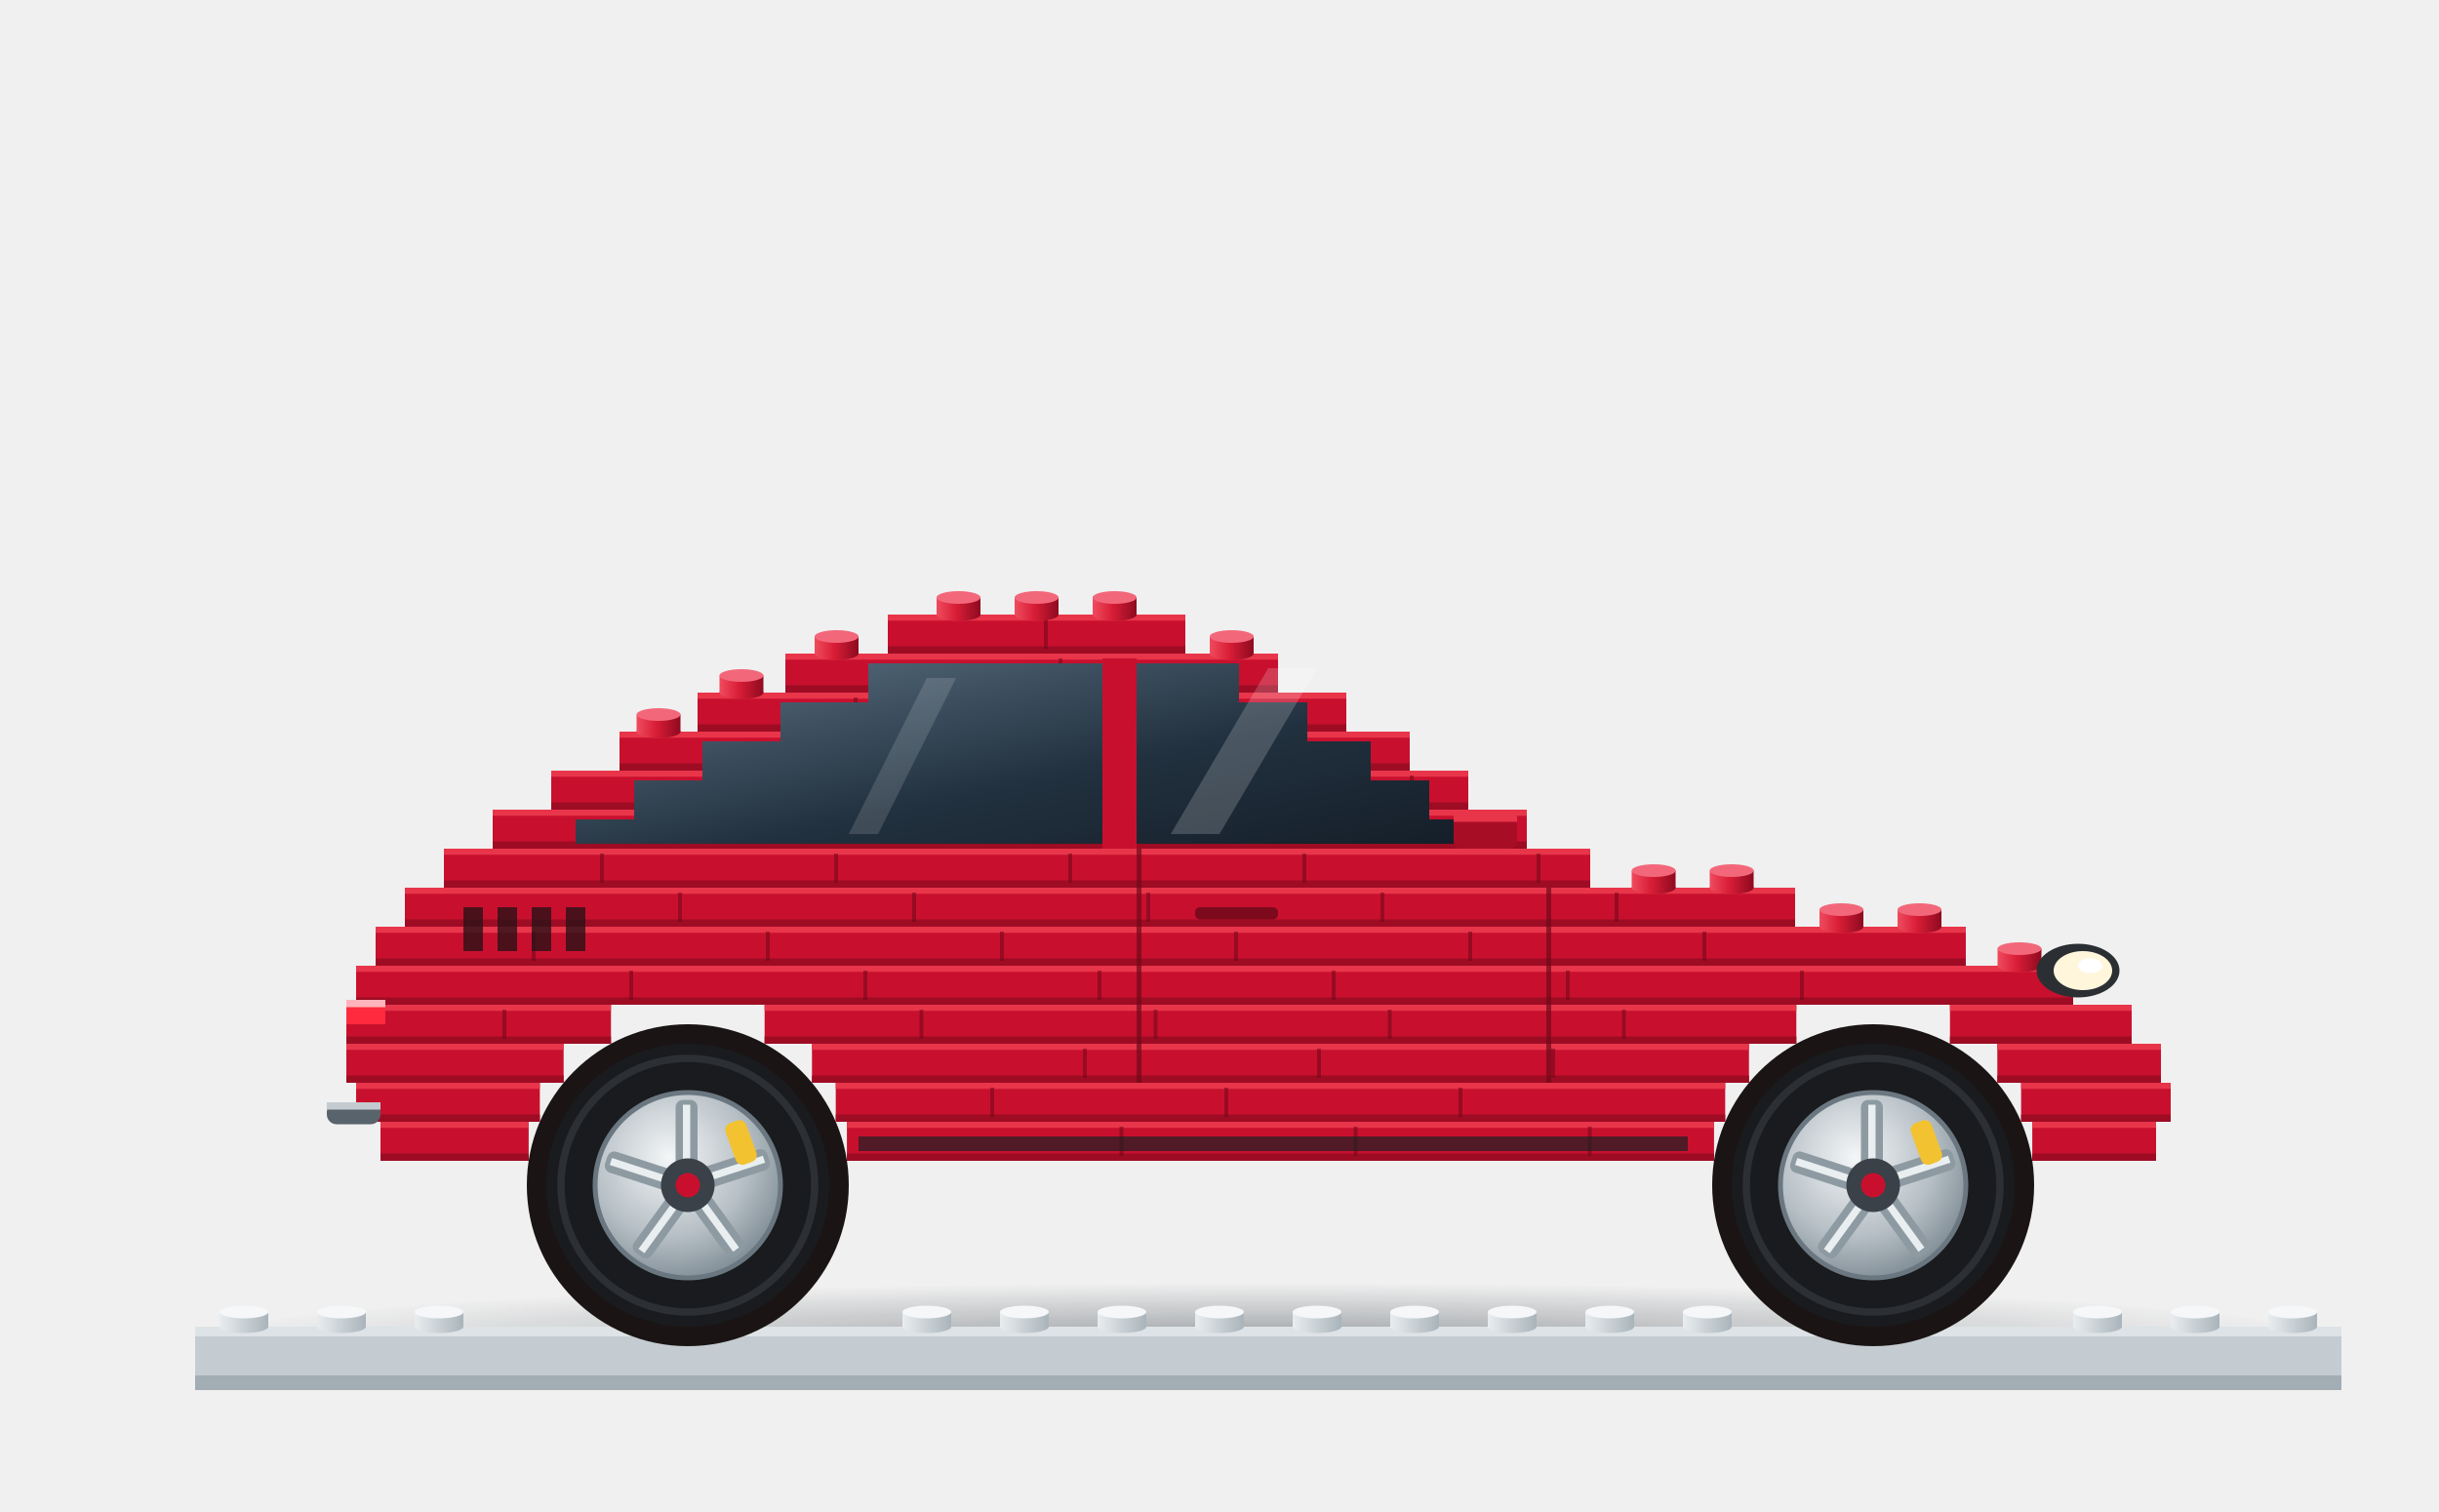
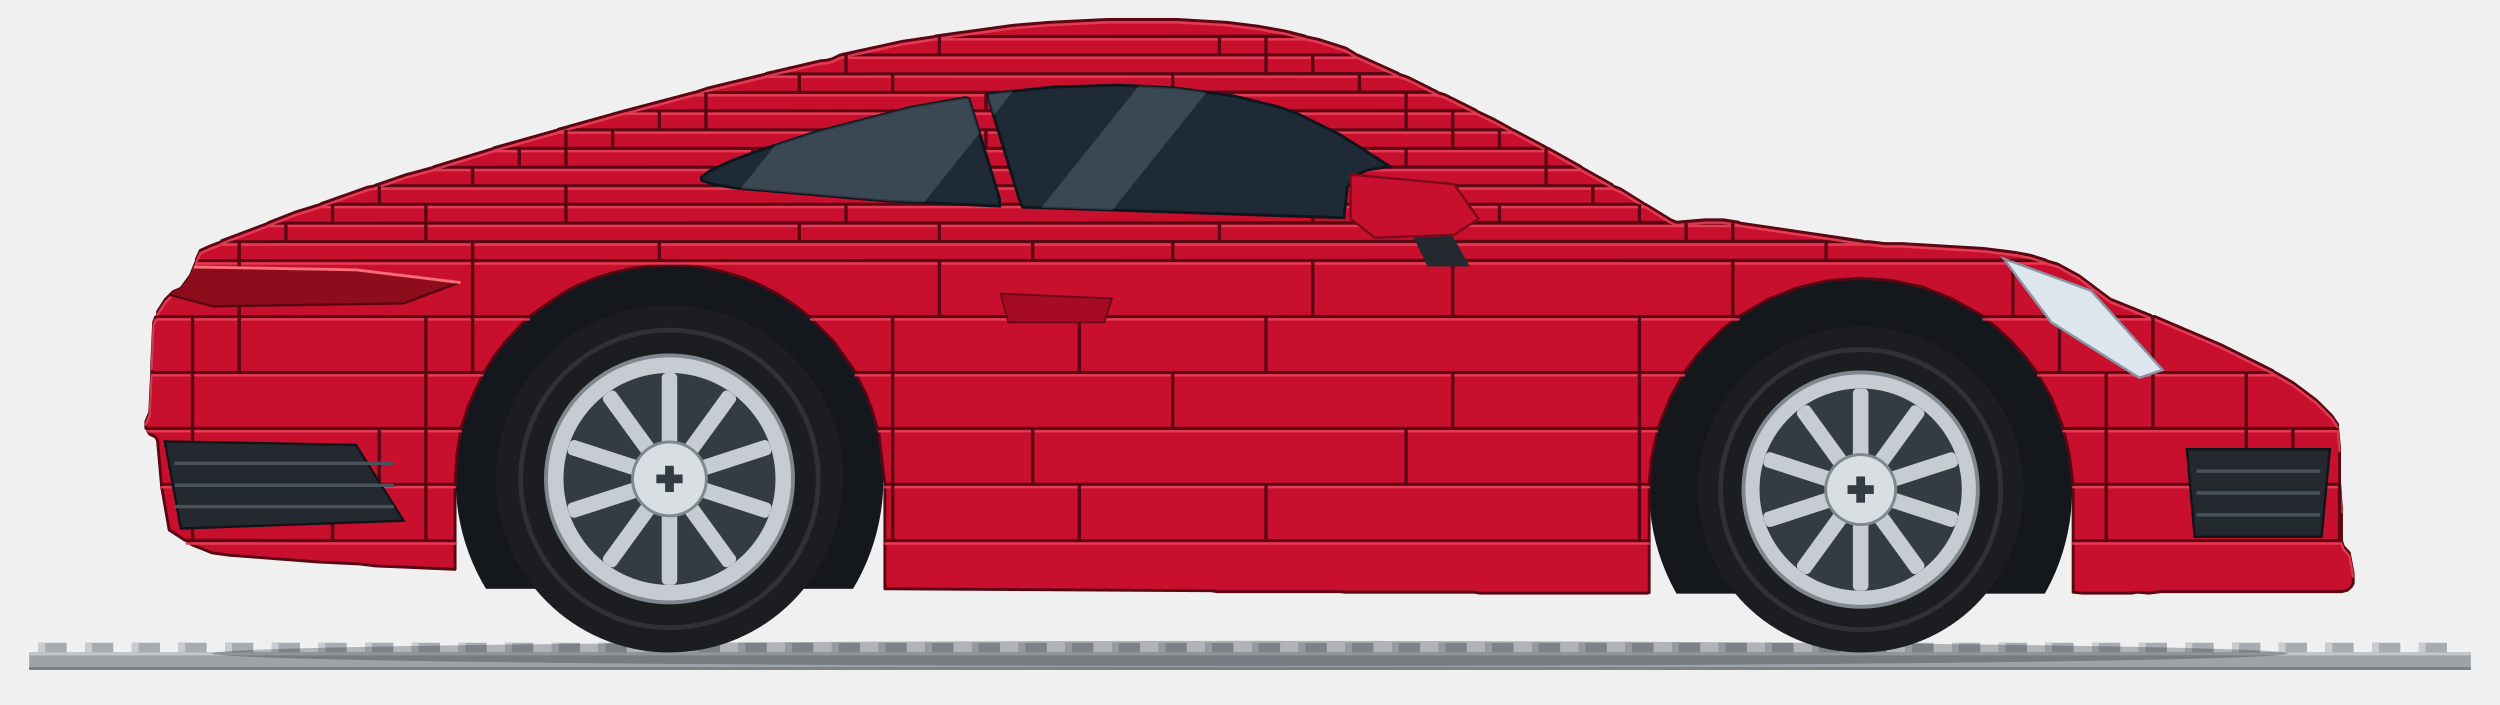
- <svg xmlns="http://www.w3.org/2000/svg" viewBox="0 0 1000 620" role="img" aria-labelledby="title desc">
-   <defs>
-     <linearGradient id="glass" x1="0" y1="0" x2="1" y2="1">
-       <stop offset="0" stop-color="#5d7385" />
-       <stop offset=".55" stop-color="#22313f" />
-       <stop offset="1" stop-color="#131c26" />
-     </linearGradient>
-     <radialGradient id="rim" cx=".4" cy=".35" r=".7">
-       <stop offset="0" stop-color="#f4f6f7" />
-       <stop offset=".6" stop-color="#b7c0c6" />
-       <stop offset="1" stop-color="#7d8a93" />
-     </radialGradient>
-     <radialGradient id="shadow" cx=".5" cy=".5" r=".5">
-       <stop offset="0" stop-color="#0f1a24" stop-opacity=".35" />
-       <stop offset="1" stop-color="#0f1a24" stop-opacity="0" />
-     </radialGradient>
-     <linearGradient id="stud" x1="0" y1="0" x2="1" y2="0">
-       <stop offset="0" stop-color="#ef4b5e" />
-       <stop offset=".45" stop-color="#d81d36" />
-       <stop offset="1" stop-color="#8e0a20" />
-     </linearGradient>
-     <linearGradient id="gstud" x1="0" y1="0" x2="1" y2="0">
-       <stop offset="0" stop-color="#e9edef" />
-       <stop offset="1" stop-color="#a9b4ba" />
-     </linearGradient>
-   </defs>
-   <ellipse cx="520" cy="548" rx="430" ry="22" fill="url(#shadow)" />
-   <rect x="80" y="544" width="880" height="26" rx="2" fill="#c4ccd1" />
-   <rect x="80" y="544" width="880" height="4" fill="#dde3e6" />
-   <rect x="80" y="564" width="880" height="6" fill="#a2adb4" />
+ <svg xmlns="http://www.w3.org/2000/svg" viewBox="0 0 5142 1448" role="img" aria-labelledby="t d">
+   <rect x="60" y="1342" width="5022" height="36" fill="#9ea3a8" />
+   <rect x="60" y="1342" width="5022" height="6" fill="#c3c7cb" />
+   <rect x="60" y="1372" width="5022" height="6" fill="#7c8186" />
+   <g fill="#a7acb1">
+     <rect x="79" y="1322" width="58" height="20" />
+     <rect x="175" y="1322" width="58" height="20" />
+     <rect x="271" y="1322" width="58" height="20" />
+     <rect x="367" y="1322" width="58" height="20" />
+     <rect x="463" y="1322" width="58" height="20" />
+     <rect x="559" y="1322" width="58" height="20" />
+     <rect x="655" y="1322" width="58" height="20" />
+     <rect x="751" y="1322" width="58" height="20" />
+     <rect x="847" y="1322" width="58" height="20" />
+     <rect x="943" y="1322" width="58" height="20" />
+     <rect x="1039" y="1322" width="58" height="20" />
+     <rect x="1135" y="1322" width="58" height="20" />
+     <rect x="1231" y="1322" width="58" height="20" />
+     <rect x="1327" y="1322" width="58" height="20" />
+     <rect x="1423" y="1322" width="58" height="20" />
+     <rect x="1519" y="1322" width="58" height="20" />
+     <rect x="1615" y="1322" width="58" height="20" />
+     <rect x="1711" y="1322" width="58" height="20" />
+     <rect x="1807" y="1322" width="58" height="20" />
+     <rect x="1903" y="1322" width="58" height="20" />
+     <rect x="1999" y="1322" width="58" height="20" />
+     <rect x="2095" y="1322" width="58" height="20" />
+     <rect x="2191" y="1322" width="58" height="20" />
+     <rect x="2287" y="1322" width="58" height="20" />
+     <rect x="2383" y="1322" width="58" height="20" />
+     <rect x="2479" y="1322" width="58" height="20" />
+     <rect x="2575" y="1322" width="58" height="20" />
+     <rect x="2671" y="1322" width="58" height="20" />
+     <rect x="2767" y="1322" width="58" height="20" />
+     <rect x="2863" y="1322" width="58" height="20" />
+     <rect x="2959" y="1322" width="58" height="20" />
+     <rect x="3055" y="1322" width="58" height="20" />
+     <rect x="3151" y="1322" width="58" height="20" />
+     <rect x="3247" y="1322" width="58" height="20" />
+     <rect x="3343" y="1322" width="58" height="20" />
+     <rect x="3439" y="1322" width="58" height="20" />
+     <rect x="3535" y="1322" width="58" height="20" />
+     <rect x="3631" y="1322" width="58" height="20" />
+     <rect x="3727" y="1322" width="58" height="20" />
+     <rect x="3823" y="1322" width="58" height="20" />
+     <rect x="3919" y="1322" width="58" height="20" />
+     <rect x="4015" y="1322" width="58" height="20" />
+     <rect x="4111" y="1322" width="58" height="20" />
+     <rect x="4207" y="1322" width="58" height="20" />
+     <rect x="4303" y="1322" width="58" height="20" />
+     <rect x="4399" y="1322" width="58" height="20" />
+     <rect x="4495" y="1322" width="58" height="20" />
+     <rect x="4591" y="1322" width="58" height="20" />
+     <rect x="4687" y="1322" width="58" height="20" />
+     <rect x="4783" y="1322" width="58" height="20" />
+     <rect x="4879" y="1322" width="58" height="20" />
+     <rect x="4975" y="1322" width="58" height="20" />
+   </g>
+   <g fill="#c9cdd1">
+     <rect x="79" y="1322" width="14" height="20" />
+     <rect x="175" y="1322" width="14" height="20" />
+     <rect x="271" y="1322" width="14" height="20" />
+     <rect x="367" y="1322" width="14" height="20" />
+     <rect x="463" y="1322" width="14" height="20" />
+     <rect x="559" y="1322" width="14" height="20" />
+     <rect x="655" y="1322" width="14" height="20" />
+     <rect x="751" y="1322" width="14" height="20" />
+     <rect x="847" y="1322" width="14" height="20" />
+     <rect x="943" y="1322" width="14" height="20" />
+     <rect x="1039" y="1322" width="14" height="20" />
+     <rect x="1135" y="1322" width="14" height="20" />
+     <rect x="1231" y="1322" width="14" height="20" />
+     <rect x="1327" y="1322" width="14" height="20" />
+     <rect x="1423" y="1322" width="14" height="20" />
+     <rect x="1519" y="1322" width="14" height="20" />
+     <rect x="1615" y="1322" width="14" height="20" />
+     <rect x="1711" y="1322" width="14" height="20" />
+     <rect x="1807" y="1322" width="14" height="20" />
+     <rect x="1903" y="1322" width="14" height="20" />
+     <rect x="1999" y="1322" width="14" height="20" />
+     <rect x="2095" y="1322" width="14" height="20" />
+     <rect x="2191" y="1322" width="14" height="20" />
+     <rect x="2287" y="1322" width="14" height="20" />
+     <rect x="2383" y="1322" width="14" height="20" />
+     <rect x="2479" y="1322" width="14" height="20" />
+     <rect x="2575" y="1322" width="14" height="20" />
+     <rect x="2671" y="1322" width="14" height="20" />
+     <rect x="2767" y="1322" width="14" height="20" />
+     <rect x="2863" y="1322" width="14" height="20" />
+     <rect x="2959" y="1322" width="14" height="20" />
+     <rect x="3055" y="1322" width="14" height="20" />
+     <rect x="3151" y="1322" width="14" height="20" />
+     <rect x="3247" y="1322" width="14" height="20" />
+     <rect x="3343" y="1322" width="14" height="20" />
+     <rect x="3439" y="1322" width="14" height="20" />
+     <rect x="3535" y="1322" width="14" height="20" />
+     <rect x="3631" y="1322" width="14" height="20" />
+     <rect x="3727" y="1322" width="14" height="20" />
+     <rect x="3823" y="1322" width="14" height="20" />
+     <rect x="3919" y="1322" width="14" height="20" />
+     <rect x="4015" y="1322" width="14" height="20" />
+     <rect x="4111" y="1322" width="14" height="20" />
+     <rect x="4207" y="1322" width="14" height="20" />
+     <rect x="4303" y="1322" width="14" height="20" />
+     <rect x="4399" y="1322" width="14" height="20" />
+     <rect x="4495" y="1322" width="14" height="20" />
+     <rect x="4591" y="1322" width="14" height="20" />
+     <rect x="4687" y="1322" width="14" height="20" />
+     <rect x="4783" y="1322" width="14" height="20" />
+     <rect x="4879" y="1322" width="14" height="20" />
+     <rect x="4975" y="1322" width="14" height="20" />
+   </g>
+   <ellipse cx="2571" cy="1344" rx="2135" ry="26" fill="#0d1620" opacity=".28" />
+   <clipPath id="well1077">
+     <rect x="937" y="545" width="880" height="666" />
+   </clipPath>
+   <circle cx="1377" cy="985" r="440" fill="#14171b" clip-path="url(#well1077)" />
+   <clipPath id="well3527">
+     <rect x="3392" y="572" width="870" height="649" />
+   </clipPath>
+   <circle cx="3827" cy="1007" r="435" fill="#14171b" clip-path="url(#well3527)" />
+   <g fill="#c8102e" stroke="#5a0613" stroke-width="6" stroke-linejoin="round">
+     <path d="M384 1112L936 1112L936 1171L772 1164L740 1160L656 1156L472 1142L436 1137L396 1121L384 1113ZM1820 1112L3392 1112L3392 1219L3388 1220L3044 1220L3032 1218L2768 1218L2756 1217L2504 1217L2492 1215L1820 1211ZM4264 1112L4816 1112L4820 1124L4832 1137L4840 1180L4840 1200L4836 1207L4828 1214L4816 1217L4444 1217L4420 1220L4396 1218L4384 1220L4284 1220L4264 1218ZM332 996L936 996L936 1112L380 1111L348 1090L332 999ZM1820 996L3392 996L3392 1112L1820 1112ZM4264 996L4812 996L4816 1047L4816 1112L4264 1112ZM304 881L948 881L940 933L936 996L332 996L324 906L320 899L308 893L304 887ZM1808 881L3408 881L3408 890L3396 948L3392 996L1820 996L1808 896ZM4244 881L4808 881L4812 922L4812 996L4264 996L4256 935L4244 883ZM300 867L308 848L312 766L992 766L992 772L964 833L948 881L300 881ZM1760 766L3464 766L3436 816L3412 876L3408 881L1808 881L1804 879L1792 839L1780 808L1760 768ZM4192 766L4680 766L4716 787L4764 823L4796 855L4808 873L4808 881L4244 881L4220 820L4192 770ZM312 753L316 663L320 652L324 651L1088 651L1040 702L1016 733L996 765L992 766L312 766ZM1668 651L3576 651L3544 676L3516 703L3492 729L3464 766L1760 766L1716 704L1668 655ZM4080 651L4432 651L4568 709L4676 763L4676 766L4192 766L4188 764L4164 732L4136 701L4108 675L4080 653ZM324 641L340 616L356 600L372 593L376 588L392 566L404 536L4208 536L4232 543L4276 567L4340 615L4424 649L4424 651L4080 651L4016 615L3956 591L3892 577L3828 572L3760 577L3696 592L3636 616L3576 651L1664 651L1632 626L1600 605L1564 586L1528 571L1492 560L1452 551L1416 546L1376 545L1336 547L1300 552L1260 561L1224 572L1188 587L1156 604L1088 651L324 651ZM404 533L412 515L432 506L456 497L3844 497L3876 501L3912 501L4080 511L4144 519L4176 525L4208 535L404 536ZM456 495L552 459L3580 459L3832 496L456 497ZM552 458L608 436L660 420L3384 420L3436 452L3448 457L3508 452L3544 452L3576 457L552 459ZM660 419L756 385L772 382L3316 382L3332 388L3380 418L3380 420L660 420ZM772 381L836 359L892 344L3252 344L3316 380L3316 382L772 382ZM892 343L1016 305L3184 305L3252 343L892 344ZM1016 304L1148 267L3112 267L3180 303L3180 305L1016 305ZM1148 266L1284 228L3036 228L3072 245L3108 265L3108 267L1148 267ZM1284 228L1428 190L2956 190L2972 195L3036 227L1284 228ZM1432 189L1456 181L1576 152L2876 152L2896 159L2956 189L1432 190ZM1576 151L1688 125L1700 124L1712 121L1728 113L2792 113L2876 151L1576 152ZM1732 112L1856 85L1924 75L2684 75L2712 81L2768 99L2788 111L2788 113L1732 113ZM1924 74L2084 52L2156 46L2276 40L2420 40L2524 46L2588 54L2644 64L2684 74L1924 75Z" />
+   </g>
+   <path d="M384 1118L936 1118M1820 1118L3392 1118M4264 1118L4816 1118L4820 1130L4832 1143L4840 1186M332 1002L936 1002M1820 1002L3392 1002M4264 1002L4812 1002L4816 1053M304 887L948 887M1808 887L3408 887M4244 887L4808 887L4812 928M300 873L308 854L312 772L992 772M1760 772L3464 772M4192 772L4680 772L4716 793L4764 829L4796 861L4808 879M312 759L316 669L320 658L324 657L1088 657M1668 657L3576 657M4080 657L4432 657L4568 715L4676 769M324 647L340 622L356 606L372 599L376 594L392 572L404 542L4208 542L4232 549L4276 573L4340 621L4424 655M404 539L412 521L432 512L456 503L3844 503L3876 507L3912 507L4080 517L4144 525L4176 531L4208 541M456 501L552 465L3580 465L3832 502M552 464L608 442L660 426L3384 426L3436 458L3448 463L3508 458L3544 458L3576 463M660 425L756 391L772 388L3316 388L3332 394L3380 424M772 387L836 365L892 350L3252 350L3316 386M892 349L1016 311L3184 311L3252 349M1016 310L1148 273L3112 273L3180 309M1148 272L1284 234L3036 234L3072 251L3108 271M1284 234L1428 196L2956 196L2972 201L3036 233M1432 195L1456 187L1576 158L2876 158L2896 165L2956 195M1576 157L1688 131L1700 130L1712 127L1728 119L2792 119L2876 157M1732 118L1856 91L1924 81L2684 81L2712 87L2768 105L2788 117M1924 80L2084 58L2156 52L2276 46L2420 46L2524 52L2588 60L2644 70L2684 80" fill="none" stroke="#e8435a" stroke-width="5" stroke-linecap="round" opacity=".85" />
+   <path d="M396 996V1112M876 996V1112M684 996V1112M1836 996V1112M3372 996V1112M2220 996V1112M2604 996V1112M4332 996V1112M4812 996V1112M396 881V996M876 881V996M780 881V996M1836 881V996M3372 881V996M2124 881V996M2892 881V996M4332 881V996M4716 881V996M4620 881V996M396 766V881M876 766V881M1836 766V881M3372 766V881M2412 766V881M2988 766V881M4332 766V881M4620 766V881M4428 766V881M396 651V766M972 651V766M492 651V766M876 651V766M1836 651V766M3372 651V766M2220 651V766M2604 651V766M4236 651V766M4428 651V766M492 536V651M4140 536V651M972 536V651M1932 536V651M2700 536V651M2988 536V651M3564 536V651M492 497V536M3756 497V536M972 497V536M1356 497V536M2124 497V536M2412 497V536M2988 497V536M588 459V497M3564 459V497M876 459V497M1644 459V497M1932 459V497M2508 459V497M3468 459V497M684 420V459M3372 420V459M876 420V459M1164 420V459M1740 420V459M2700 420V459M3084 420V459M780 382V420M3276 382V420M1164 382V420M2124 382V420M2508 382V420M972 344V382M3180 344V382M1644 344V382M2028 344V382M2796 344V382M1068 305V344M3180 305V344M1164 305V344M1548 305V344M2316 305V344M2892 305V344M1164 267V305M3084 267V305M1260 267V305M2028 267V305M2604 267V305M2988 267V305M1356 228V267M2988 228V267M1452 228V267M1836 228V267M2604 228V267M2892 228V267M1452 190V228M2892 190V228M2028 190V228M2316 190V228M1644 152V190M2796 152V190M1836 152V190M2412 152V190M1740 113V152M2700 113V152M2604 113V152M1932 75V113M2604 75V113M2508 75V113" stroke="#5a0613" stroke-width="7" />
+   <clipPath id="glass">
+     <path d="M1443 364L1459 352L1506 330L1569 307L1679 271L1876 220L1986 201L1993 203L2056 409L2056 424L1821 413L1514 387L1467 379L1443 371Z" />
+     <path d="M2033 193L2166 179L2300 175L2418 181L2536 197L2630 220L2669 234L2756 277L2858 342L2811 350L2795 358L2779 371L2771 387L2764 448L2103 426L2096 409L2033 203Z" />
+   </clipPath>
+   <g fill="#1e2a35" stroke="#0e151c" stroke-width="6">
+     <path d="M1443 364L1459 352L1506 330L1569 307L1679 271L1876 220L1986 201L1993 203L2056 409L2056 424L1821 413L1514 387L1467 379L1443 371Z" />
+     <path d="M2033 193L2166 179L2300 175L2418 181L2536 197L2630 220L2669 234L2756 277L2858 342L2811 350L2795 358L2779 371L2771 387L2764 448L2103 426L2096 409L2033 203Z" />
+   </g>
+   <path d="M1800 42L2200 42L1800 542L1400 542ZM2450 42L2600 42L2200 542L2050 542Z" fill="#9fb3c4" opacity=".22" clip-path="url(#glass)" />
+   <clipPath id="body">
+     <path d="M384 1112L936 1112L936 1171L772 1164L740 1160L656 1156L472 1142L436 1137L396 1121L384 1113ZM1820 1112L3392 1112L3392 1219L3388 1220L3044 1220L3032 1218L2768 1218L2756 1217L2504 1217L2492 1215L1820 1211ZM4264 1112L4816 1112L4820 1124L4832 1137L4840 1180L4840 1200L4836 1207L4828 1214L4816 1217L4444 1217L4420 1220L4396 1218L4384 1220L4284 1220L4264 1218ZM332 996L936 996L936 1112L380 1111L348 1090L332 999ZM1820 996L3392 996L3392 1112L1820 1112ZM4264 996L4812 996L4816 1047L4816 1112L4264 1112ZM304 881L948 881L940 933L936 996L332 996L324 906L320 899L308 893L304 887ZM1808 881L3408 881L3408 890L3396 948L3392 996L1820 996L1808 896ZM4244 881L4808 881L4812 922L4812 996L4264 996L4256 935L4244 883ZM300 867L308 848L312 766L992 766L992 772L964 833L948 881L300 881ZM1760 766L3464 766L3436 816L3412 876L3408 881L1808 881L1804 879L1792 839L1780 808L1760 768ZM4192 766L4680 766L4716 787L4764 823L4796 855L4808 873L4808 881L4244 881L4220 820L4192 770ZM312 753L316 663L320 652L324 651L1088 651L1040 702L1016 733L996 765L992 766L312 766ZM1668 651L3576 651L3544 676L3516 703L3492 729L3464 766L1760 766L1716 704L1668 655ZM4080 651L4432 651L4568 709L4676 763L4676 766L4192 766L4188 764L4164 732L4136 701L4108 675L4080 653ZM324 641L340 616L356 600L372 593L376 588L392 566L404 536L4208 536L4232 543L4276 567L4340 615L4424 649L4424 651L4080 651L4016 615L3956 591L3892 577L3828 572L3760 577L3696 592L3636 616L3576 651L1664 651L1632 626L1600 605L1564 586L1528 571L1492 560L1452 551L1416 546L1376 545L1336 547L1300 552L1260 561L1224 572L1188 587L1156 604L1088 651L324 651ZM404 533L412 515L432 506L456 497L3844 497L3876 501L3912 501L4080 511L4144 519L4176 525L4208 535L404 536ZM456 495L552 459L3580 459L3832 496L456 497ZM552 458L608 436L660 420L3384 420L3436 452L3448 457L3508 452L3544 452L3576 457L552 459ZM660 419L756 385L772 382L3316 382L3332 388L3380 418L3380 420L660 420ZM772 381L836 359L892 344L3252 344L3316 380L3316 382L772 382ZM892 343L1016 305L3184 305L3252 343L892 344ZM1016 304L1148 267L3112 267L3180 303L3180 305L1016 305ZM1148 266L1284 228L3036 228L3072 245L3108 265L3108 267L1148 267ZM1284 228L1428 190L2956 190L2972 195L3036 227L1284 228ZM1432 189L1456 181L1576 152L2876 152L2896 159L2956 189L1432 190ZM1576 151L1688 125L1700 124L1712 121L1728 113L2792 113L2876 151L1576 152ZM1732 112L1856 85L1924 75L2684 75L2712 81L2768 99L2788 111L2788 113L1732 113ZM1924 74L2084 52L2156 46L2276 40L2420 40L2524 46L2588 54L2644 64L2684 74L1924 75Z" />
+   </clipPath>
+   <g clip-path="url(#body)">
+     <path d="M328 548L732 555L945 581L830 624L438 630L328 601Z" fill="#8e0d1d" stroke="#5a0611" stroke-width="5" />
+     <path d="M328 548L732 555L945 581" fill="none" stroke="#ff6b78" stroke-width="6" stroke-linecap="round" />
+     <path d="M4121 532L4301 598L4448 761L4400 777L4219 663Z" fill="#dde6ec" stroke="#8796a2" stroke-width="5" />
+     <path d="M4498 924L4792 924L4775 1104L4514 1104Z" fill="#24292f" stroke="#111418" stroke-width="5" />
+     <path d="M4518 1059H4772M4518 1014H4772M4518 969H4772" stroke="#4a525b" stroke-width="7" />
+     <path d="M339 908L732 915L830 1071L372 1087Z" fill="#24292f" stroke="#111418" stroke-width="5" />
+     <path d="M359 1042H810M359 998H810M359 953H810" stroke="#4a525b" stroke-width="7" />
+     <path d="M2058 604L2287 614L2271 663L2074 663Z" fill="#a50c24" stroke="#6e0818" stroke-width="4" />
+   </g>
+   <path d="M2905 483L2984 479L3023 548L2936 548Z" fill="#24292f" />
+   <path d="M2778 359L2991 379L3041 450L2991 483L2828 489L2778 450Z" fill="#c8102e" stroke="#7d0a1c" stroke-width="5" />
  <g>
-     <rect x="90.0" y="538" width="20" height="6" fill="url(#gstud)" />
-     <ellipse cx="100" cy="544" rx="10.0" ry="2.6" fill="url(#gstud)" />
-     <ellipse cx="100" cy="538" rx="10.0" ry="2.6" fill="#f5f7f8" />
+     <circle cx="1377" cy="985" r="357" fill="#1c1d20" />
+     <circle cx="1377" cy="985" r="306" fill="none" stroke="#2f3135" stroke-width="10" />
+     <circle cx="1377" cy="985" r="254" fill="#c6ccd1" stroke="#7f878f" stroke-width="8" />
+     <circle cx="1377" cy="985" r="218" fill="#353b42" />
+     <g fill="#c6ccd1">
+       <rect x="1361" y="767" width="32" height="157" rx="10" transform="rotate(0 1377 985)" />
+       <rect x="1361" y="767" width="32" height="157" rx="10" transform="rotate(36 1377 985)" />
+       <rect x="1361" y="767" width="32" height="157" rx="10" transform="rotate(72 1377 985)" />
+       <rect x="1361" y="767" width="32" height="157" rx="10" transform="rotate(108 1377 985)" />
+       <rect x="1361" y="767" width="32" height="157" rx="10" transform="rotate(144 1377 985)" />
+       <rect x="1361" y="767" width="32" height="157" rx="10" transform="rotate(180 1377 985)" />
+       <rect x="1361" y="767" width="32" height="157" rx="10" transform="rotate(216 1377 985)" />
+       <rect x="1361" y="767" width="32" height="157" rx="10" transform="rotate(252 1377 985)" />
+       <rect x="1361" y="767" width="32" height="157" rx="10" transform="rotate(288 1377 985)" />
+       <rect x="1361" y="767" width="32" height="157" rx="10" transform="rotate(324 1377 985)" />
+     </g>
+     <circle cx="1377" cy="985" r="76" fill="#d9dee2" stroke="#7f878f" stroke-width="6" />
+     <path d="M1368 958h18v18h18v18h-18v18h-18v-18h-18v-18h18Z" fill="#353b42" />
  </g>
  <g>
-     <rect x="130.0" y="538" width="20" height="6" fill="url(#gstud)" />
-     <ellipse cx="140" cy="544" rx="10.0" ry="2.6" fill="url(#gstud)" />
-     <ellipse cx="140" cy="538" rx="10.0" ry="2.6" fill="#f5f7f8" />
+     <circle cx="3827" cy="1007" r="335" fill="#1c1d20" />
+     <circle cx="3827" cy="1007" r="288" fill="none" stroke="#2f3135" stroke-width="10" />
+     <circle cx="3827" cy="1007" r="241" fill="#c6ccd1" stroke="#7f878f" stroke-width="8" />
+     <circle cx="3827" cy="1007" r="208" fill="#353b42" />
+     <g fill="#c6ccd1">
+       <rect x="3811" y="799" width="32" height="150" rx="10" transform="rotate(0 3827 1007)" />
+       <rect x="3811" y="799" width="32" height="150" rx="10" transform="rotate(36 3827 1007)" />
+       <rect x="3811" y="799" width="32" height="150" rx="10" transform="rotate(72 3827 1007)" />
+       <rect x="3811" y="799" width="32" height="150" rx="10" transform="rotate(108 3827 1007)" />
+       <rect x="3811" y="799" width="32" height="150" rx="10" transform="rotate(144 3827 1007)" />
+       <rect x="3811" y="799" width="32" height="150" rx="10" transform="rotate(180 3827 1007)" />
+       <rect x="3811" y="799" width="32" height="150" rx="10" transform="rotate(216 3827 1007)" />
+       <rect x="3811" y="799" width="32" height="150" rx="10" transform="rotate(252 3827 1007)" />
+       <rect x="3811" y="799" width="32" height="150" rx="10" transform="rotate(288 3827 1007)" />
+       <rect x="3811" y="799" width="32" height="150" rx="10" transform="rotate(324 3827 1007)" />
+     </g>
+     <circle cx="3827" cy="1007" r="72" fill="#d9dee2" stroke="#7f878f" stroke-width="6" />
+     <path d="M3818 980h18v18h18v18h-18v18h-18v-18h-18v-18h18Z" fill="#353b42" />
  </g>
-   <g>
-     <rect x="170.0" y="538" width="20" height="6" fill="url(#gstud)" />
-     <ellipse cx="180" cy="544" rx="10.0" ry="2.6" fill="url(#gstud)" />
-     <ellipse cx="180" cy="538" rx="10.0" ry="2.6" fill="#f5f7f8" />
-   </g>
-   <g>
-     <rect x="370.0" y="538" width="20" height="6" fill="url(#gstud)" />
-     <ellipse cx="380" cy="544" rx="10.0" ry="2.6" fill="url(#gstud)" />
-     <ellipse cx="380" cy="538" rx="10.0" ry="2.6" fill="#f5f7f8" />
-   </g>
-   <g>
-     <rect x="410.0" y="538" width="20" height="6" fill="url(#gstud)" />
-     <ellipse cx="420" cy="544" rx="10.0" ry="2.6" fill="url(#gstud)" />
-     <ellipse cx="420" cy="538" rx="10.0" ry="2.6" fill="#f5f7f8" />
-   </g>
-   <g>
-     <rect x="450.0" y="538" width="20" height="6" fill="url(#gstud)" />
-     <ellipse cx="460" cy="544" rx="10.0" ry="2.6" fill="url(#gstud)" />
-     <ellipse cx="460" cy="538" rx="10.0" ry="2.6" fill="#f5f7f8" />
-   </g>
-   <g>
-     <rect x="490.0" y="538" width="20" height="6" fill="url(#gstud)" />
-     <ellipse cx="500" cy="544" rx="10.0" ry="2.6" fill="url(#gstud)" />
-     <ellipse cx="500" cy="538" rx="10.0" ry="2.6" fill="#f5f7f8" />
-   </g>
-   <g>
-     <rect x="530.0" y="538" width="20" height="6" fill="url(#gstud)" />
-     <ellipse cx="540" cy="544" rx="10.0" ry="2.6" fill="url(#gstud)" />
-     <ellipse cx="540" cy="538" rx="10.0" ry="2.6" fill="#f5f7f8" />
-   </g>
-   <g>
-     <rect x="570.0" y="538" width="20" height="6" fill="url(#gstud)" />
-     <ellipse cx="580" cy="544" rx="10.0" ry="2.6" fill="url(#gstud)" />
-     <ellipse cx="580" cy="538" rx="10.0" ry="2.6" fill="#f5f7f8" />
-   </g>
-   <g>
-     <rect x="610.0" y="538" width="20" height="6" fill="url(#gstud)" />
-     <ellipse cx="620" cy="544" rx="10.0" ry="2.6" fill="url(#gstud)" />
-     <ellipse cx="620" cy="538" rx="10.0" ry="2.6" fill="#f5f7f8" />
-   </g>
-   <g>
-     <rect x="650.0" y="538" width="20" height="6" fill="url(#gstud)" />
-     <ellipse cx="660" cy="544" rx="10.0" ry="2.6" fill="url(#gstud)" />
-     <ellipse cx="660" cy="538" rx="10.0" ry="2.6" fill="#f5f7f8" />
-   </g>
-   <g>
-     <rect x="690.0" y="538" width="20" height="6" fill="url(#gstud)" />
-     <ellipse cx="700" cy="544" rx="10.0" ry="2.6" fill="url(#gstud)" />
-     <ellipse cx="700" cy="538" rx="10.0" ry="2.6" fill="#f5f7f8" />
-   </g>
-   <g>
-     <rect x="850.0" y="538" width="20" height="6" fill="url(#gstud)" />
-     <ellipse cx="860" cy="544" rx="10.0" ry="2.6" fill="url(#gstud)" />
-     <ellipse cx="860" cy="538" rx="10.0" ry="2.6" fill="#f5f7f8" />
-   </g>
-   <g>
-     <rect x="890.0" y="538" width="20" height="6" fill="url(#gstud)" />
-     <ellipse cx="900" cy="544" rx="10.0" ry="2.6" fill="url(#gstud)" />
-     <ellipse cx="900" cy="538" rx="10.0" ry="2.6" fill="#f5f7f8" />
-   </g>
-   <g>
-     <rect x="930.0" y="538" width="20" height="6" fill="url(#gstud)" />
-     <ellipse cx="940" cy="544" rx="10.0" ry="2.6" fill="url(#gstud)" />
-     <ellipse cx="940" cy="538" rx="10.0" ry="2.6" fill="#f5f7f8" />
-   </g>
-   <circle cx="282" cy="486" r="66" fill="#1a1414" />
-   <circle cx="768" cy="486" r="66" fill="#1a1414" />
-   <rect x="364" y="252" width="122" height="16" fill="#c8102e" />
-   <rect x="364" y="252" width="122" height="2.5" fill="#e8354a" />
-   <rect x="364" y="265" width="122" height="3" fill="#9e0c24" />
-   <rect x="428" y="254" width="1.6" height="12" fill="#6f0818" opacity=".55" />
-   <rect x="322" y="268" width="202" height="16" fill="#c8102e" />
-   <rect x="322" y="268" width="202" height="2.5" fill="#e8354a" />
-   <rect x="322" y="281" width="202" height="3" fill="#9e0c24" />
-   <rect x="434" y="270" width="1.6" height="12" fill="#6f0818" opacity=".55" />
-   <rect x="286" y="284" width="266" height="16" fill="#c8102e" />
-   <rect x="286" y="284" width="266" height="2.5" fill="#e8354a" />
-   <rect x="286" y="297" width="266" height="3" fill="#9e0c24" />
-   <rect x="350" y="286" width="1.6" height="12" fill="#6f0818" opacity=".55" />
-   <rect x="446" y="286" width="1.6" height="12" fill="#6f0818" opacity=".55" />
-   <rect x="254" y="300" width="324" height="16" fill="#c8102e" />
-   <rect x="254" y="300" width="324" height="2.5" fill="#e8354a" />
-   <rect x="254" y="313" width="324" height="3" fill="#9e0c24" />
-   <rect x="366" y="302" width="1.6" height="12" fill="#6f0818" opacity=".55" />
-   <rect x="462" y="302" width="1.6" height="12" fill="#6f0818" opacity=".55" />
-   <rect x="226" y="316" width="376" height="16" fill="#c8102e" />
-   <rect x="226" y="316" width="376" height="2.5" fill="#e8354a" />
-   <rect x="226" y="329" width="376" height="3" fill="#9e0c24" />
-   <rect x="290" y="318" width="1.6" height="12" fill="#6f0818" opacity=".55" />
-   <rect x="386" y="318" width="1.6" height="12" fill="#6f0818" opacity=".55" />
-   <rect x="482" y="318" width="1.6" height="12" fill="#6f0818" opacity=".55" />
-   <rect x="578" y="318" width="1.6" height="12" fill="#6f0818" opacity=".55" />
-   <rect x="202" y="332" width="424" height="16" fill="#c8102e" />
-   <rect x="202" y="332" width="424" height="2.5" fill="#e8354a" />
-   <rect x="202" y="345" width="424" height="3" fill="#9e0c24" />
-   <rect x="314" y="334" width="1.6" height="12" fill="#6f0818" opacity=".55" />
-   <rect x="410" y="334" width="1.6" height="12" fill="#6f0818" opacity=".55" />
-   <rect x="506" y="334" width="1.6" height="12" fill="#6f0818" opacity=".55" />
-   <rect x="602" y="334" width="1.6" height="12" fill="#6f0818" opacity=".55" />
-   <rect x="182" y="348" width="470" height="16" fill="#c8102e" />
-   <rect x="182" y="348" width="470" height="2.5" fill="#e8354a" />
-   <rect x="182" y="361" width="470" height="3" fill="#9e0c24" />
-   <rect x="246" y="350" width="1.6" height="12" fill="#6f0818" opacity=".55" />
-   <rect x="342" y="350" width="1.6" height="12" fill="#6f0818" opacity=".55" />
-   <rect x="438" y="350" width="1.6" height="12" fill="#6f0818" opacity=".55" />
-   <rect x="534" y="350" width="1.6" height="12" fill="#6f0818" opacity=".55" />
-   <rect x="630" y="350" width="1.6" height="12" fill="#6f0818" opacity=".55" />
-   <rect x="166" y="364" width="570" height="16" fill="#c8102e" />
-   <rect x="166" y="364" width="570" height="2.5" fill="#e8354a" />
-   <rect x="166" y="377" width="570" height="3" fill="#9e0c24" />
-   <rect x="278" y="366" width="1.6" height="12" fill="#6f0818" opacity=".55" />
-   <rect x="374" y="366" width="1.6" height="12" fill="#6f0818" opacity=".55" />
-   <rect x="470" y="366" width="1.6" height="12" fill="#6f0818" opacity=".55" />
-   <rect x="566" y="366" width="1.6" height="12" fill="#6f0818" opacity=".55" />
-   <rect x="662" y="366" width="1.6" height="12" fill="#6f0818" opacity=".55" />
-   <rect x="154" y="380" width="652" height="16" fill="#c8102e" />
-   <rect x="154" y="380" width="652" height="2.5" fill="#e8354a" />
-   <rect x="154" y="393" width="652" height="3" fill="#9e0c24" />
-   <rect x="218" y="382" width="1.6" height="12" fill="#6f0818" opacity=".55" />
-   <rect x="314" y="382" width="1.6" height="12" fill="#6f0818" opacity=".55" />
-   <rect x="410" y="382" width="1.6" height="12" fill="#6f0818" opacity=".55" />
-   <rect x="506" y="382" width="1.6" height="12" fill="#6f0818" opacity=".55" />
-   <rect x="602" y="382" width="1.6" height="12" fill="#6f0818" opacity=".55" />
-   <rect x="698" y="382" width="1.6" height="12" fill="#6f0818" opacity=".55" />
-   <rect x="146" y="396" width="704" height="16" fill="#c8102e" />
-   <rect x="146" y="396" width="704" height="2.5" fill="#e8354a" />
-   <rect x="146" y="409" width="704" height="3" fill="#9e0c24" />
-   <rect x="258" y="398" width="1.6" height="12" fill="#6f0818" opacity=".55" />
-   <rect x="354" y="398" width="1.6" height="12" fill="#6f0818" opacity=".55" />
-   <rect x="450" y="398" width="1.6" height="12" fill="#6f0818" opacity=".55" />
-   <rect x="546" y="398" width="1.6" height="12" fill="#6f0818" opacity=".55" />
-   <rect x="642" y="398" width="1.6" height="12" fill="#6f0818" opacity=".55" />
-   <rect x="738" y="398" width="1.6" height="12" fill="#6f0818" opacity=".55" />
-   <rect x="142" y="412" width="108.504" height="16" fill="#c8102e" />
-   <rect x="142" y="412" width="108.504" height="2.5" fill="#e8354a" />
-   <rect x="142" y="425" width="108.504" height="3" fill="#9e0c24" />
-   <rect x="206" y="414" width="1.6" height="12" fill="#6f0818" opacity=".55" />
-   <rect x="313.496" y="412" width="423.008" height="16" fill="#c8102e" />
-   <rect x="313.496" y="412" width="423.008" height="2.5" fill="#e8354a" />
-   <rect x="313.496" y="425" width="423.008" height="3" fill="#9e0c24" />
-   <rect x="377" y="414" width="1.6" height="12" fill="#6f0818" opacity=".55" />
-   <rect x="473" y="414" width="1.6" height="12" fill="#6f0818" opacity=".55" />
-   <rect x="569" y="414" width="1.6" height="12" fill="#6f0818" opacity=".55" />
-   <rect x="665" y="414" width="1.6" height="12" fill="#6f0818" opacity=".55" />
-   <rect x="799.496" y="412" width="74.504" height="16" fill="#c8102e" />
-   <rect x="799.496" y="412" width="74.504" height="2.5" fill="#e8354a" />
-   <rect x="799.496" y="425" width="74.504" height="3" fill="#9e0c24" />
-   <rect x="142" y="428" width="89.088" height="16" fill="#c8102e" />
-   <rect x="142" y="428" width="89.088" height="2.5" fill="#e8354a" />
-   <rect x="142" y="441" width="89.088" height="3" fill="#9e0c24" />
-   <rect x="332.912" y="428" width="384.177" height="16" fill="#c8102e" />
-   <rect x="332.912" y="428" width="384.177" height="2.5" fill="#e8354a" />
-   <rect x="332.912" y="441" width="384.177" height="3" fill="#9e0c24" />
-   <rect x="444" y="430" width="1.6" height="12" fill="#6f0818" opacity=".55" />
-   <rect x="540" y="430" width="1.6" height="12" fill="#6f0818" opacity=".55" />
-   <rect x="636" y="430" width="1.6" height="12" fill="#6f0818" opacity=".55" />
-   <rect x="818.912" y="428" width="67.088" height="16" fill="#c8102e" />
-   <rect x="818.912" y="428" width="67.088" height="2.5" fill="#e8354a" />
-   <rect x="818.912" y="441" width="67.088" height="3" fill="#9e0c24" />
-   <rect x="146" y="444" width="75.337" height="16" fill="#c8102e" />
-   <rect x="146" y="444" width="75.337" height="2.5" fill="#e8354a" />
-   <rect x="146" y="457" width="75.337" height="3" fill="#9e0c24" />
-   <rect x="342.663" y="444" width="364.674" height="16" fill="#c8102e" />
-   <rect x="342.663" y="444" width="364.674" height="2.5" fill="#e8354a" />
-   <rect x="342.663" y="457" width="364.674" height="3" fill="#9e0c24" />
-   <rect x="406" y="446" width="1.6" height="12" fill="#6f0818" opacity=".55" />
-   <rect x="502" y="446" width="1.6" height="12" fill="#6f0818" opacity=".55" />
-   <rect x="598" y="446" width="1.6" height="12" fill="#6f0818" opacity=".55" />
-   <rect x="828.663" y="444" width="61.337" height="16" fill="#c8102e" />
-   <rect x="828.663" y="444" width="61.337" height="2.5" fill="#e8354a" />
-   <rect x="828.663" y="457" width="61.337" height="3" fill="#9e0c24" />
-   <rect x="156" y="460" width="60.762" height="16" fill="#c8102e" />
-   <rect x="156" y="460" width="60.762" height="2.5" fill="#e8354a" />
-   <rect x="156" y="473" width="60.762" height="3" fill="#9e0c24" />
-   <rect x="347.238" y="460" width="355.524" height="16" fill="#c8102e" />
-   <rect x="347.238" y="460" width="355.524" height="2.5" fill="#e8354a" />
-   <rect x="347.238" y="473" width="355.524" height="3" fill="#9e0c24" />
-   <rect x="459" y="462" width="1.6" height="12" fill="#6f0818" opacity=".55" />
-   <rect x="555" y="462" width="1.6" height="12" fill="#6f0818" opacity=".55" />
-   <rect x="651" y="462" width="1.6" height="12" fill="#6f0818" opacity=".55" />
-   <rect x="833.238" y="460" width="50.762" height="16" fill="#c8102e" />
-   <rect x="833.238" y="460" width="50.762" height="2.5" fill="#e8354a" />
-   <rect x="833.238" y="473" width="50.762" height="3" fill="#9e0c24" />
-   <g>
-     <rect x="384.0" y="245" width="18" height="7" fill="url(#stud)" />
-     <ellipse cx="393.0" cy="252" rx="9.0" ry="2.6" fill="url(#stud)" />
-     <ellipse cx="393.0" cy="245" rx="9.0" ry="2.6" fill="#f2687a" />
-   </g>
-   <g>
-     <rect x="416.0" y="245" width="18" height="7" fill="url(#stud)" />
-     <ellipse cx="425.0" cy="252" rx="9.0" ry="2.6" fill="url(#stud)" />
-     <ellipse cx="425.0" cy="245" rx="9.0" ry="2.6" fill="#f2687a" />
-   </g>
-   <g>
-     <rect x="448.0" y="245" width="18" height="7" fill="url(#stud)" />
-     <ellipse cx="457.0" cy="252" rx="9.0" ry="2.6" fill="url(#stud)" />
-     <ellipse cx="457.0" cy="245" rx="9.0" ry="2.6" fill="#f2687a" />
-   </g>
-   <g>
-     <rect x="334.0" y="261" width="18" height="7" fill="url(#stud)" />
-     <ellipse cx="343.0" cy="268" rx="9.0" ry="2.6" fill="url(#stud)" />
-     <ellipse cx="343.0" cy="261" rx="9.0" ry="2.6" fill="#f2687a" />
-   </g>
-   <g>
-     <rect x="496.0" y="261" width="18" height="7" fill="url(#stud)" />
-     <ellipse cx="505.0" cy="268" rx="9.0" ry="2.6" fill="url(#stud)" />
-     <ellipse cx="505.0" cy="261" rx="9.0" ry="2.6" fill="#f2687a" />
-   </g>
-   <g>
-     <rect x="295.0" y="277" width="18" height="7" fill="url(#stud)" />
-     <ellipse cx="304.0" cy="284" rx="9.0" ry="2.6" fill="url(#stud)" />
-     <ellipse cx="304.0" cy="277" rx="9.0" ry="2.6" fill="#f2687a" />
-   </g>
-   <g>
-     <rect x="261.0" y="293" width="18" height="7" fill="url(#stud)" />
-     <ellipse cx="270.0" cy="300" rx="9.0" ry="2.6" fill="url(#stud)" />
-     <ellipse cx="270.0" cy="293" rx="9.0" ry="2.6" fill="#f2687a" />
-   </g>
-   <g>
-     <rect x="669.0" y="357" width="18" height="7" fill="url(#stud)" />
-     <ellipse cx="678.0" cy="364" rx="9.0" ry="2.6" fill="url(#stud)" />
-     <ellipse cx="678.0" cy="357" rx="9.0" ry="2.6" fill="#f2687a" />
-   </g>
-   <g>
-     <rect x="701.0" y="357" width="18" height="7" fill="url(#stud)" />
-     <ellipse cx="710.0" cy="364" rx="9.0" ry="2.6" fill="url(#stud)" />
-     <ellipse cx="710.0" cy="357" rx="9.0" ry="2.6" fill="#f2687a" />
-   </g>
-   <g>
-     <rect x="746.0" y="373" width="18" height="7" fill="url(#stud)" />
-     <ellipse cx="755.0" cy="380" rx="9.0" ry="2.6" fill="url(#stud)" />
-     <ellipse cx="755.0" cy="373" rx="9.0" ry="2.6" fill="#f2687a" />
-   </g>
-   <g>
-     <rect x="778.0" y="373" width="18" height="7" fill="url(#stud)" />
-     <ellipse cx="787.0" cy="380" rx="9.0" ry="2.6" fill="url(#stud)" />
-     <ellipse cx="787.0" cy="373" rx="9.0" ry="2.6" fill="#f2687a" />
-   </g>
-   <g>
-     <rect x="819.0" y="389" width="18" height="7" fill="url(#stud)" />
-     <ellipse cx="828.0" cy="396" rx="9.0" ry="2.6" fill="url(#stud)" />
-     <ellipse cx="828.0" cy="389" rx="9.0" ry="2.6" fill="#f2687a" />
-   </g>
-   <polygon points="356.0,272.0 356.0,288.0 320.0,288.0 320.0,304.0 288.0,304.0 288.0,320.0 260.0,320.0 260.0,336.0 236.0,336.0 236.0,352.0 236.0,346.0 610.0,346.0 610.0,352.0 610.0,336.0 586.0,336.0 586.0,320.0 562.0,320.0 562.0,304.0 536.0,304.0 536.0,288.0 508.0,288.0 508.0,272.0" fill="url(#glass)" />
-   <rect x="452" y="268" width="14" height="80" fill="#c8102e" />
-   <rect x="452" y="268" width="14" height="2" fill="#e8354a" />
-   <polygon points="520,274 540,274 500,342 480,342" fill="#ffffff" opacity=".18" />
-   <polygon points="380,278 392,278 360,342 348,342" fill="#ffffff" opacity=".14" />
-   <rect x="596" y="334" width="26" height="14" rx="3" fill="#a80d26" />
-   <rect x="596" y="334" width="26" height="3" fill="#e8354a" />
-   <rect x="466" y="348" width="2" height="96" fill="#6f0818" opacity=".7" />
-   <rect x="634" y="364" width="2" height="80" fill="#6f0818" opacity=".7" />
-   <rect x="490" y="372" width="34" height="5" rx="2" fill="#7c0a1c" />
-   <rect x="190" y="372" width="8" height="18" fill="#2a1216" opacity=".8" />
-   <rect x="204" y="372" width="8" height="18" fill="#2a1216" opacity=".8" />
-   <rect x="218" y="372" width="8" height="18" fill="#2a1216" opacity=".8" />
-   <rect x="232" y="372" width="8" height="18" fill="#2a1216" opacity=".8" />
-   <ellipse cx="852" cy="398" rx="17" ry="11" fill="#2b2f33" />
-   <ellipse cx="854" cy="398" rx="12" ry="8" fill="#fff6dc" />
-   <ellipse cx="857" cy="396" rx="5" ry="3" fill="#ffffff" />
-   <rect x="142" y="410" width="16" height="10" fill="#ff2a3d" />
-   <rect x="142" y="410" width="16" height="3" fill="#ffb3ba" />
-   <rect x="134" y="452" width="22" height="9" rx="4" fill="#59636b" />
-   <rect x="134" y="452" width="22" height="3" fill="#c3cbd0" />
-   <rect x="352" y="466" width="340" height="6" fill="#1d1f22" opacity=".7" />
-   <circle cx="282" cy="486" r="58" fill="#191b1e" />
-   <circle cx="282" cy="486" r="52" fill="none" stroke="#2c3035" stroke-width="3" />
-   <circle cx="282" cy="486" r="38" fill="url(#rim)" />
-   <circle cx="282" cy="486" r="38" fill="none" stroke="#6b7780" stroke-width="2" />
-   <rect x="277" y="451" width="9" height="29" rx="3" fill="#8e9aa2" transform="rotate(0 282 486)" />
-   <rect x="280" y="453" width="3" height="26" fill="#e9eef0" transform="rotate(0 282 486)" />
-   <rect x="277" y="451" width="9" height="29" rx="3" fill="#8e9aa2" transform="rotate(72 282 486)" />
-   <rect x="280" y="453" width="3" height="26" fill="#e9eef0" transform="rotate(72 282 486)" />
-   <rect x="277" y="451" width="9" height="29" rx="3" fill="#8e9aa2" transform="rotate(144 282 486)" />
-   <rect x="280" y="453" width="3" height="26" fill="#e9eef0" transform="rotate(144 282 486)" />
-   <rect x="277" y="451" width="9" height="29" rx="3" fill="#8e9aa2" transform="rotate(216 282 486)" />
-   <rect x="280" y="453" width="3" height="26" fill="#e9eef0" transform="rotate(216 282 486)" />
-   <rect x="277" y="451" width="9" height="29" rx="3" fill="#8e9aa2" transform="rotate(288 282 486)" />
-   <rect x="280" y="453" width="3" height="26" fill="#e9eef0" transform="rotate(288 282 486)" />
-   <circle cx="282" cy="486" r="11" fill="#3a4148" />
-   <circle cx="282" cy="486" r="5" fill="#c8102e" />
-   <rect x="304" y="468" width="9" height="18" rx="3" fill="#f2c230" transform="rotate(-20 282 486)" />
-   <circle cx="768" cy="486" r="58" fill="#191b1e" />
-   <circle cx="768" cy="486" r="52" fill="none" stroke="#2c3035" stroke-width="3" />
-   <circle cx="768" cy="486" r="38" fill="url(#rim)" />
-   <circle cx="768" cy="486" r="38" fill="none" stroke="#6b7780" stroke-width="2" />
-   <rect x="763" y="451" width="9" height="29" rx="3" fill="#8e9aa2" transform="rotate(0 768 486)" />
-   <rect x="766" y="453" width="3" height="26" fill="#e9eef0" transform="rotate(0 768 486)" />
-   <rect x="763" y="451" width="9" height="29" rx="3" fill="#8e9aa2" transform="rotate(72 768 486)" />
-   <rect x="766" y="453" width="3" height="26" fill="#e9eef0" transform="rotate(72 768 486)" />
-   <rect x="763" y="451" width="9" height="29" rx="3" fill="#8e9aa2" transform="rotate(144 768 486)" />
-   <rect x="766" y="453" width="3" height="26" fill="#e9eef0" transform="rotate(144 768 486)" />
-   <rect x="763" y="451" width="9" height="29" rx="3" fill="#8e9aa2" transform="rotate(216 768 486)" />
-   <rect x="766" y="453" width="3" height="26" fill="#e9eef0" transform="rotate(216 768 486)" />
-   <rect x="763" y="451" width="9" height="29" rx="3" fill="#8e9aa2" transform="rotate(288 768 486)" />
-   <rect x="766" y="453" width="3" height="26" fill="#e9eef0" transform="rotate(288 768 486)" />
-   <circle cx="768" cy="486" r="11" fill="#3a4148" />
-   <circle cx="768" cy="486" r="5" fill="#c8102e" />
-   <rect x="790" y="468" width="9" height="18" rx="3" fill="#f2c230" transform="rotate(-20 768 486)" />
</svg>
